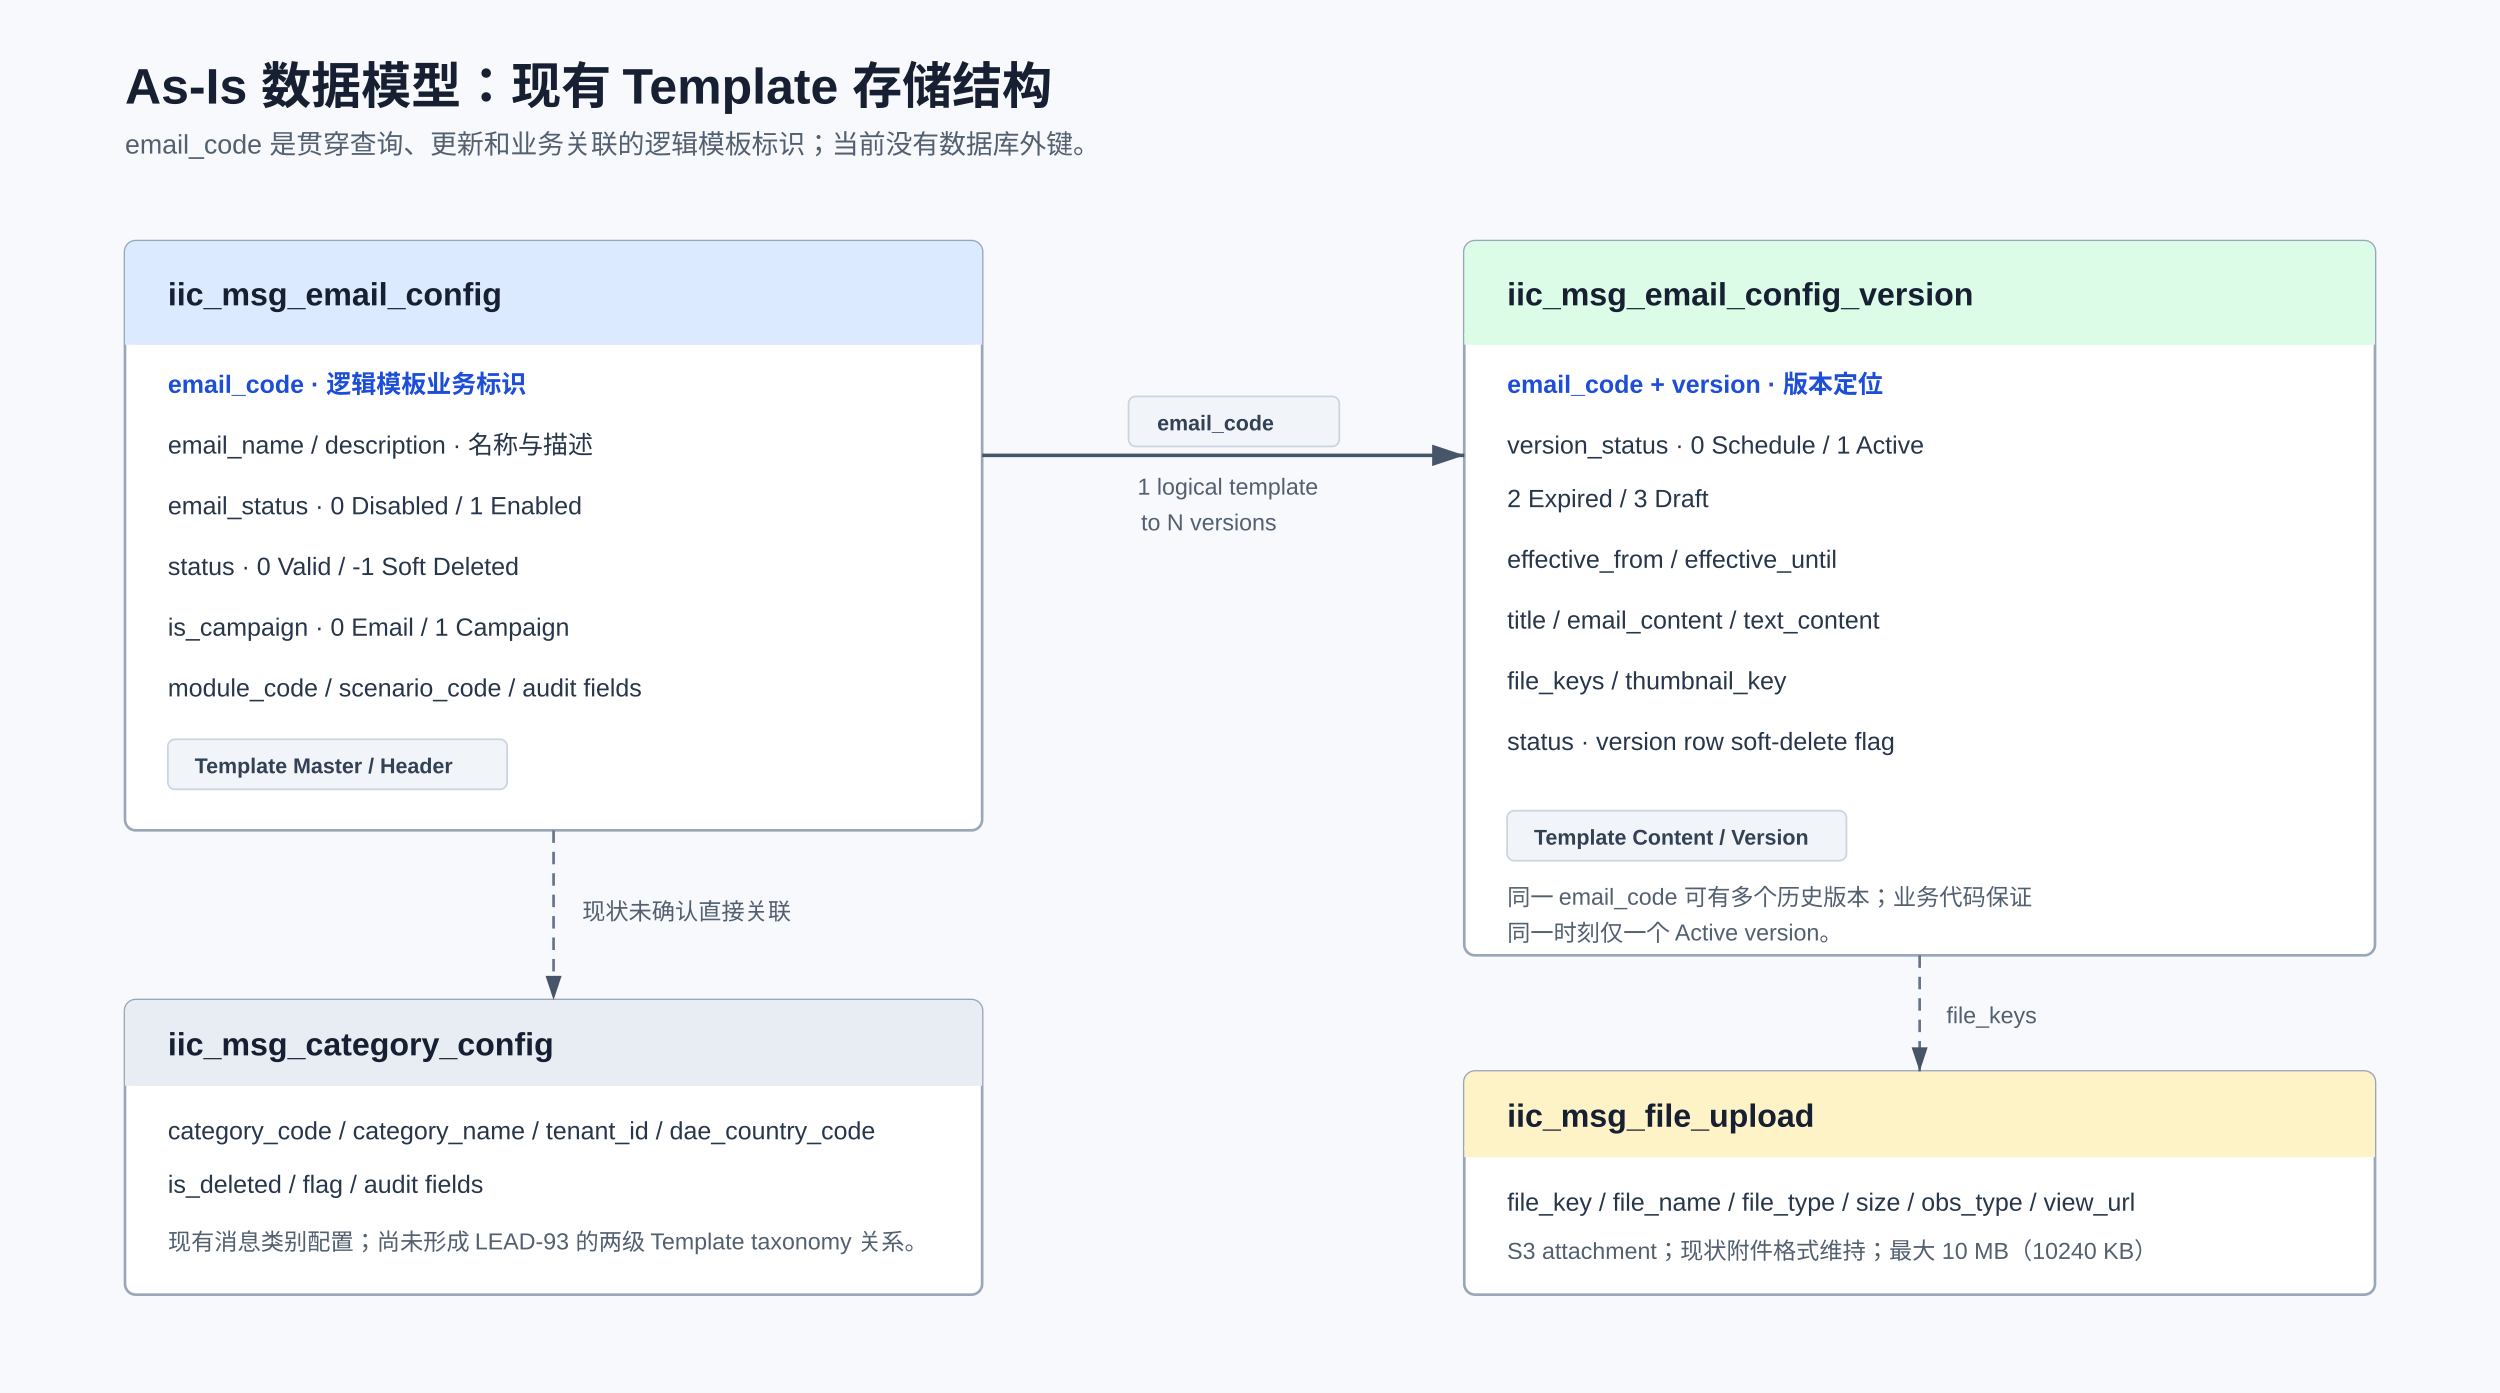
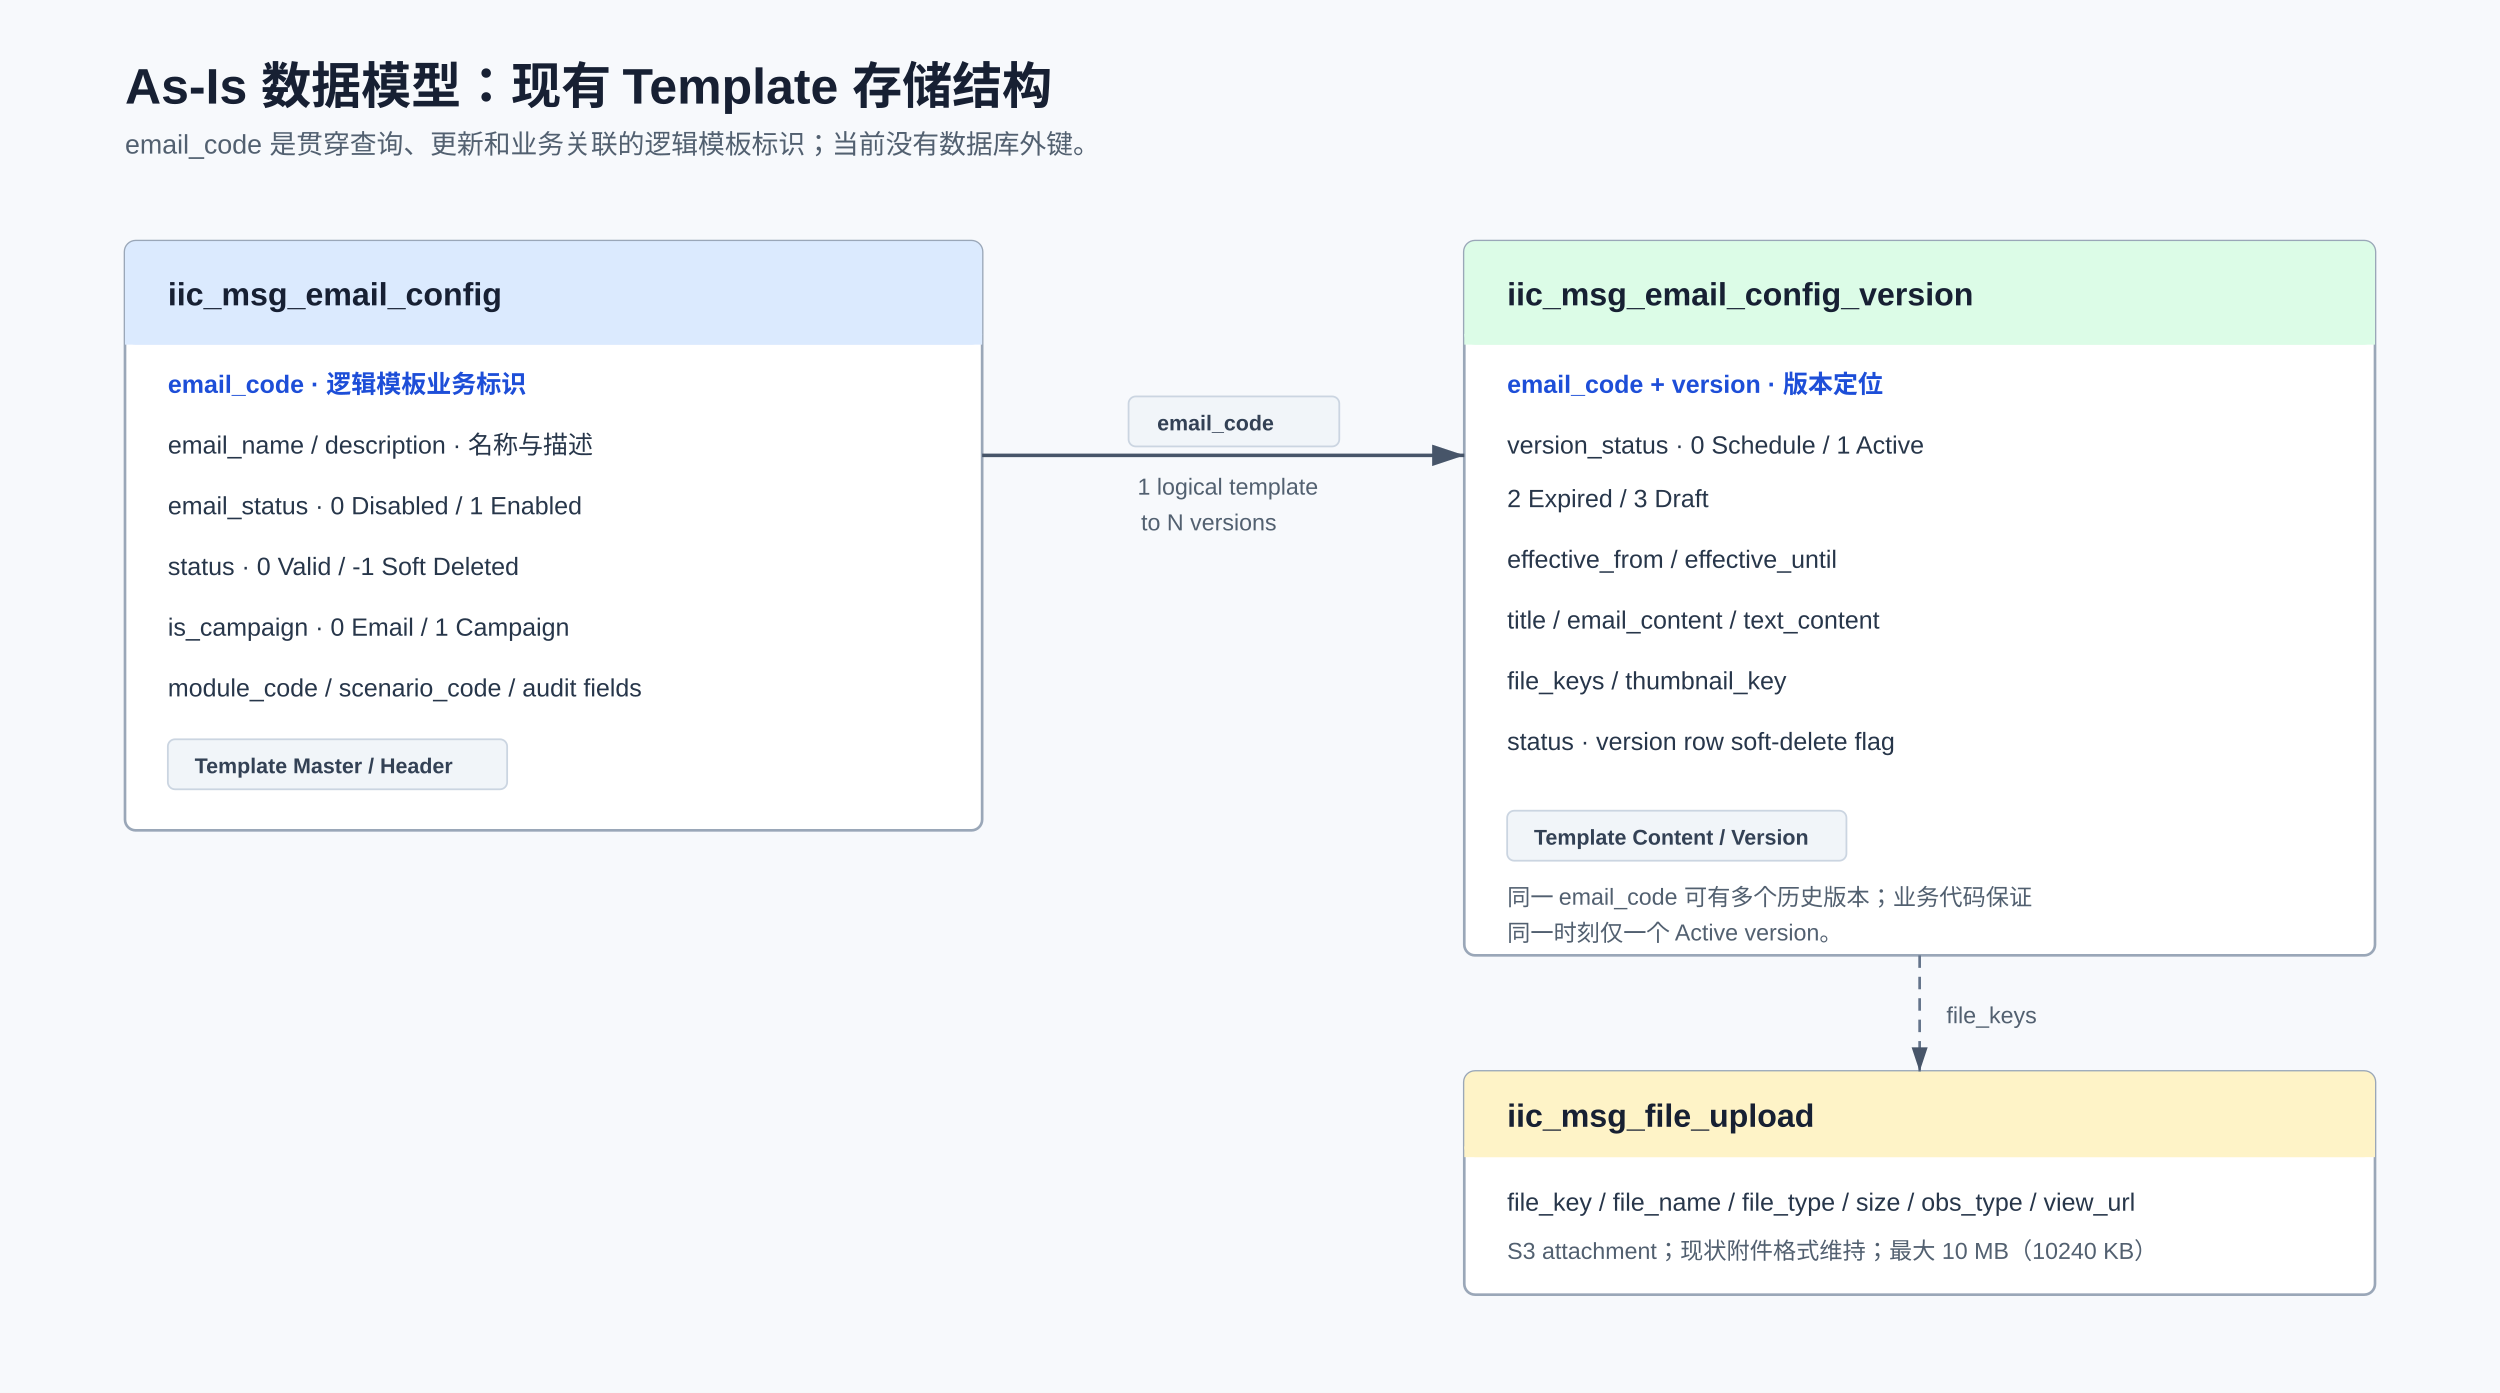
<svg xmlns="http://www.w3.org/2000/svg" width="1400" height="780" viewBox="0 0 1400 780">
  <defs>
    <marker id="arrow" markerWidth="10" markerHeight="10" refX="9" refY="3" orient="auto" markerUnits="strokeWidth">
      <path d="M0,0 L0,6 L9,3 z" fill="#475569" />
    </marker>
    <style>
      .title { font: 700 28px Arial, sans-serif; fill: #172033; }
      .subtitle { font: 400 15px Arial, sans-serif; fill: #526070; }
      .box { fill: #ffffff; stroke: #9aa7b8; stroke-width: 1.5; rx: 6; }
      .head-blue { fill: #dbeafe; }
      .head-green { fill: #dcfce7; }
      .head-amber { fill: #fef3c7; }
      .head-gray { fill: #e8edf3; }
      .box-title { font: 700 18px Arial, sans-serif; fill: #172033; }
      .label { font: 400 14px Arial, sans-serif; fill: #27364a; }
      .note { font: 400 13px Arial, sans-serif; fill: #526070; }
      .key { font: 700 14px Arial, sans-serif; fill: #1d4ed8; }
      .line { stroke: #475569; stroke-width: 2; fill: none; marker-end: url(#arrow); }
      .dash { stroke: #64748b; stroke-width: 1.5; stroke-dasharray: 7 5; fill: none; marker-end: url(#arrow); }
      .tag { fill: #f1f5f9; stroke: #cbd5e1; rx: 4; }
      .tag-text { font: 700 12px Arial, sans-serif; fill: #334155; }
    </style>
  </defs>
  <rect width="1400" height="780" fill="#f7f9fc" />
  <text x="70" y="58" class="title">As-Is 数据模型：现有 Template 存储结构</text>
  <text x="70" y="86" class="subtitle">email_code 是贯穿查询、更新和业务关联的逻辑模板标识；当前没有数据库外键。</text>
  <rect x="70" y="135" width="480" height="330" class="box" />
  <rect x="70" y="135" width="480" height="58" class="head-blue" rx="6" />
  <rect x="70" y="187" width="480" height="6" class="head-blue" />
  <text x="94" y="171" class="box-title">iic_msg_email_config</text>
  <text x="94" y="220" class="key">email_code  ·  逻辑模板业务标识</text>
  <text x="94" y="254" class="label">email_name / description  ·  名称与描述</text>
  <text x="94" y="288" class="label">email_status  ·  0 Disabled / 1 Enabled</text>
  <text x="94" y="322" class="label">status  ·  0 Valid / -1 Soft Deleted</text>
  <text x="94" y="356" class="label">is_campaign  ·  0 Email / 1 Campaign</text>
  <text x="94" y="390" class="label">module_code / scenario_code / audit fields</text>
  <rect x="94" y="414" width="190" height="28" class="tag" />
  <text x="109" y="433" class="tag-text">Template Master / Header</text>
  <rect x="820" y="135" width="510" height="400" class="box" />
  <rect x="820" y="135" width="510" height="58" class="head-green" rx="6" />
  <rect x="820" y="187" width="510" height="6" class="head-green" />
  <text x="844" y="171" class="box-title">iic_msg_email_config_version</text>
  <text x="844" y="220" class="key">email_code + version  ·  版本定位</text>
  <text x="844" y="254" class="label">version_status  ·  0 Schedule / 1 Active</text>
  <text x="844" y="284" class="label">                         2 Expired / 3 Draft</text>
  <text x="844" y="318" class="label">effective_from / effective_until</text>
  <text x="844" y="352" class="label">title / email_content / text_content</text>
  <text x="844" y="386" class="label">file_keys / thumbnail_key</text>
  <text x="844" y="420" class="label">status  ·  version row soft-delete flag</text>
  <rect x="844" y="454" width="190" height="28" class="tag" />
  <text x="859" y="473" class="tag-text">Template Content / Version</text>
  <text x="844" y="507" class="note">同一 email_code 可有多个历史版本；业务代码保证</text>
  <text x="844" y="527" class="note">同一时刻仅一个 Active version。</text>
  <path d="M550 255 C660 255, 700 255, 820 255" class="line" />
  <rect x="632" y="222" width="118" height="28" class="tag" />
  <text x="648" y="241" class="tag-text">email_code</text>
  <text x="637" y="277" class="note">1 logical template</text>
  <text x="639" y="297" class="note">to N versions</text>
  <rect x="820" y="600" width="510" height="125" class="box" />
  <rect x="820" y="600" width="510" height="48" class="head-amber" rx="6" />
  <rect x="820" y="642" width="510" height="6" class="head-amber" />
  <text x="844" y="631" class="box-title">iic_msg_file_upload</text>
  <text x="844" y="678" class="label">file_key / file_name / file_type / size / obs_type / view_url</text>
  <text x="844" y="705" class="note">S3 attachment；现状附件格式维持；最大 10 MB（10240 KB）</text>
  <path d="M1075 535 L1075 600" class="dash" />
  <text x="1090" y="573" class="note">file_keys</text>
-   <rect x="70" y="560" width="480" height="165" class="box" />
-   <rect x="70" y="560" width="480" height="48" class="head-gray" rx="6" />
-   <rect x="70" y="602" width="480" height="6" class="head-gray" />
-   <text x="94" y="591" class="box-title">iic_msg_category_config</text>
-   <text x="94" y="638" class="label">category_code / category_name / tenant_id / dae_country_code</text>
-   <text x="94" y="668" class="label">is_deleted / flag / audit fields</text>
-   <text x="94" y="700" class="note">现有消息类别配置；尚未形成 LEAD-93 的两级 Template taxonomy 关系。</text>
-   <path d="M310 465 L310 560" class="dash" />
-   <text x="326" y="515" class="note">现状未确认直接关联</text>
</svg>
